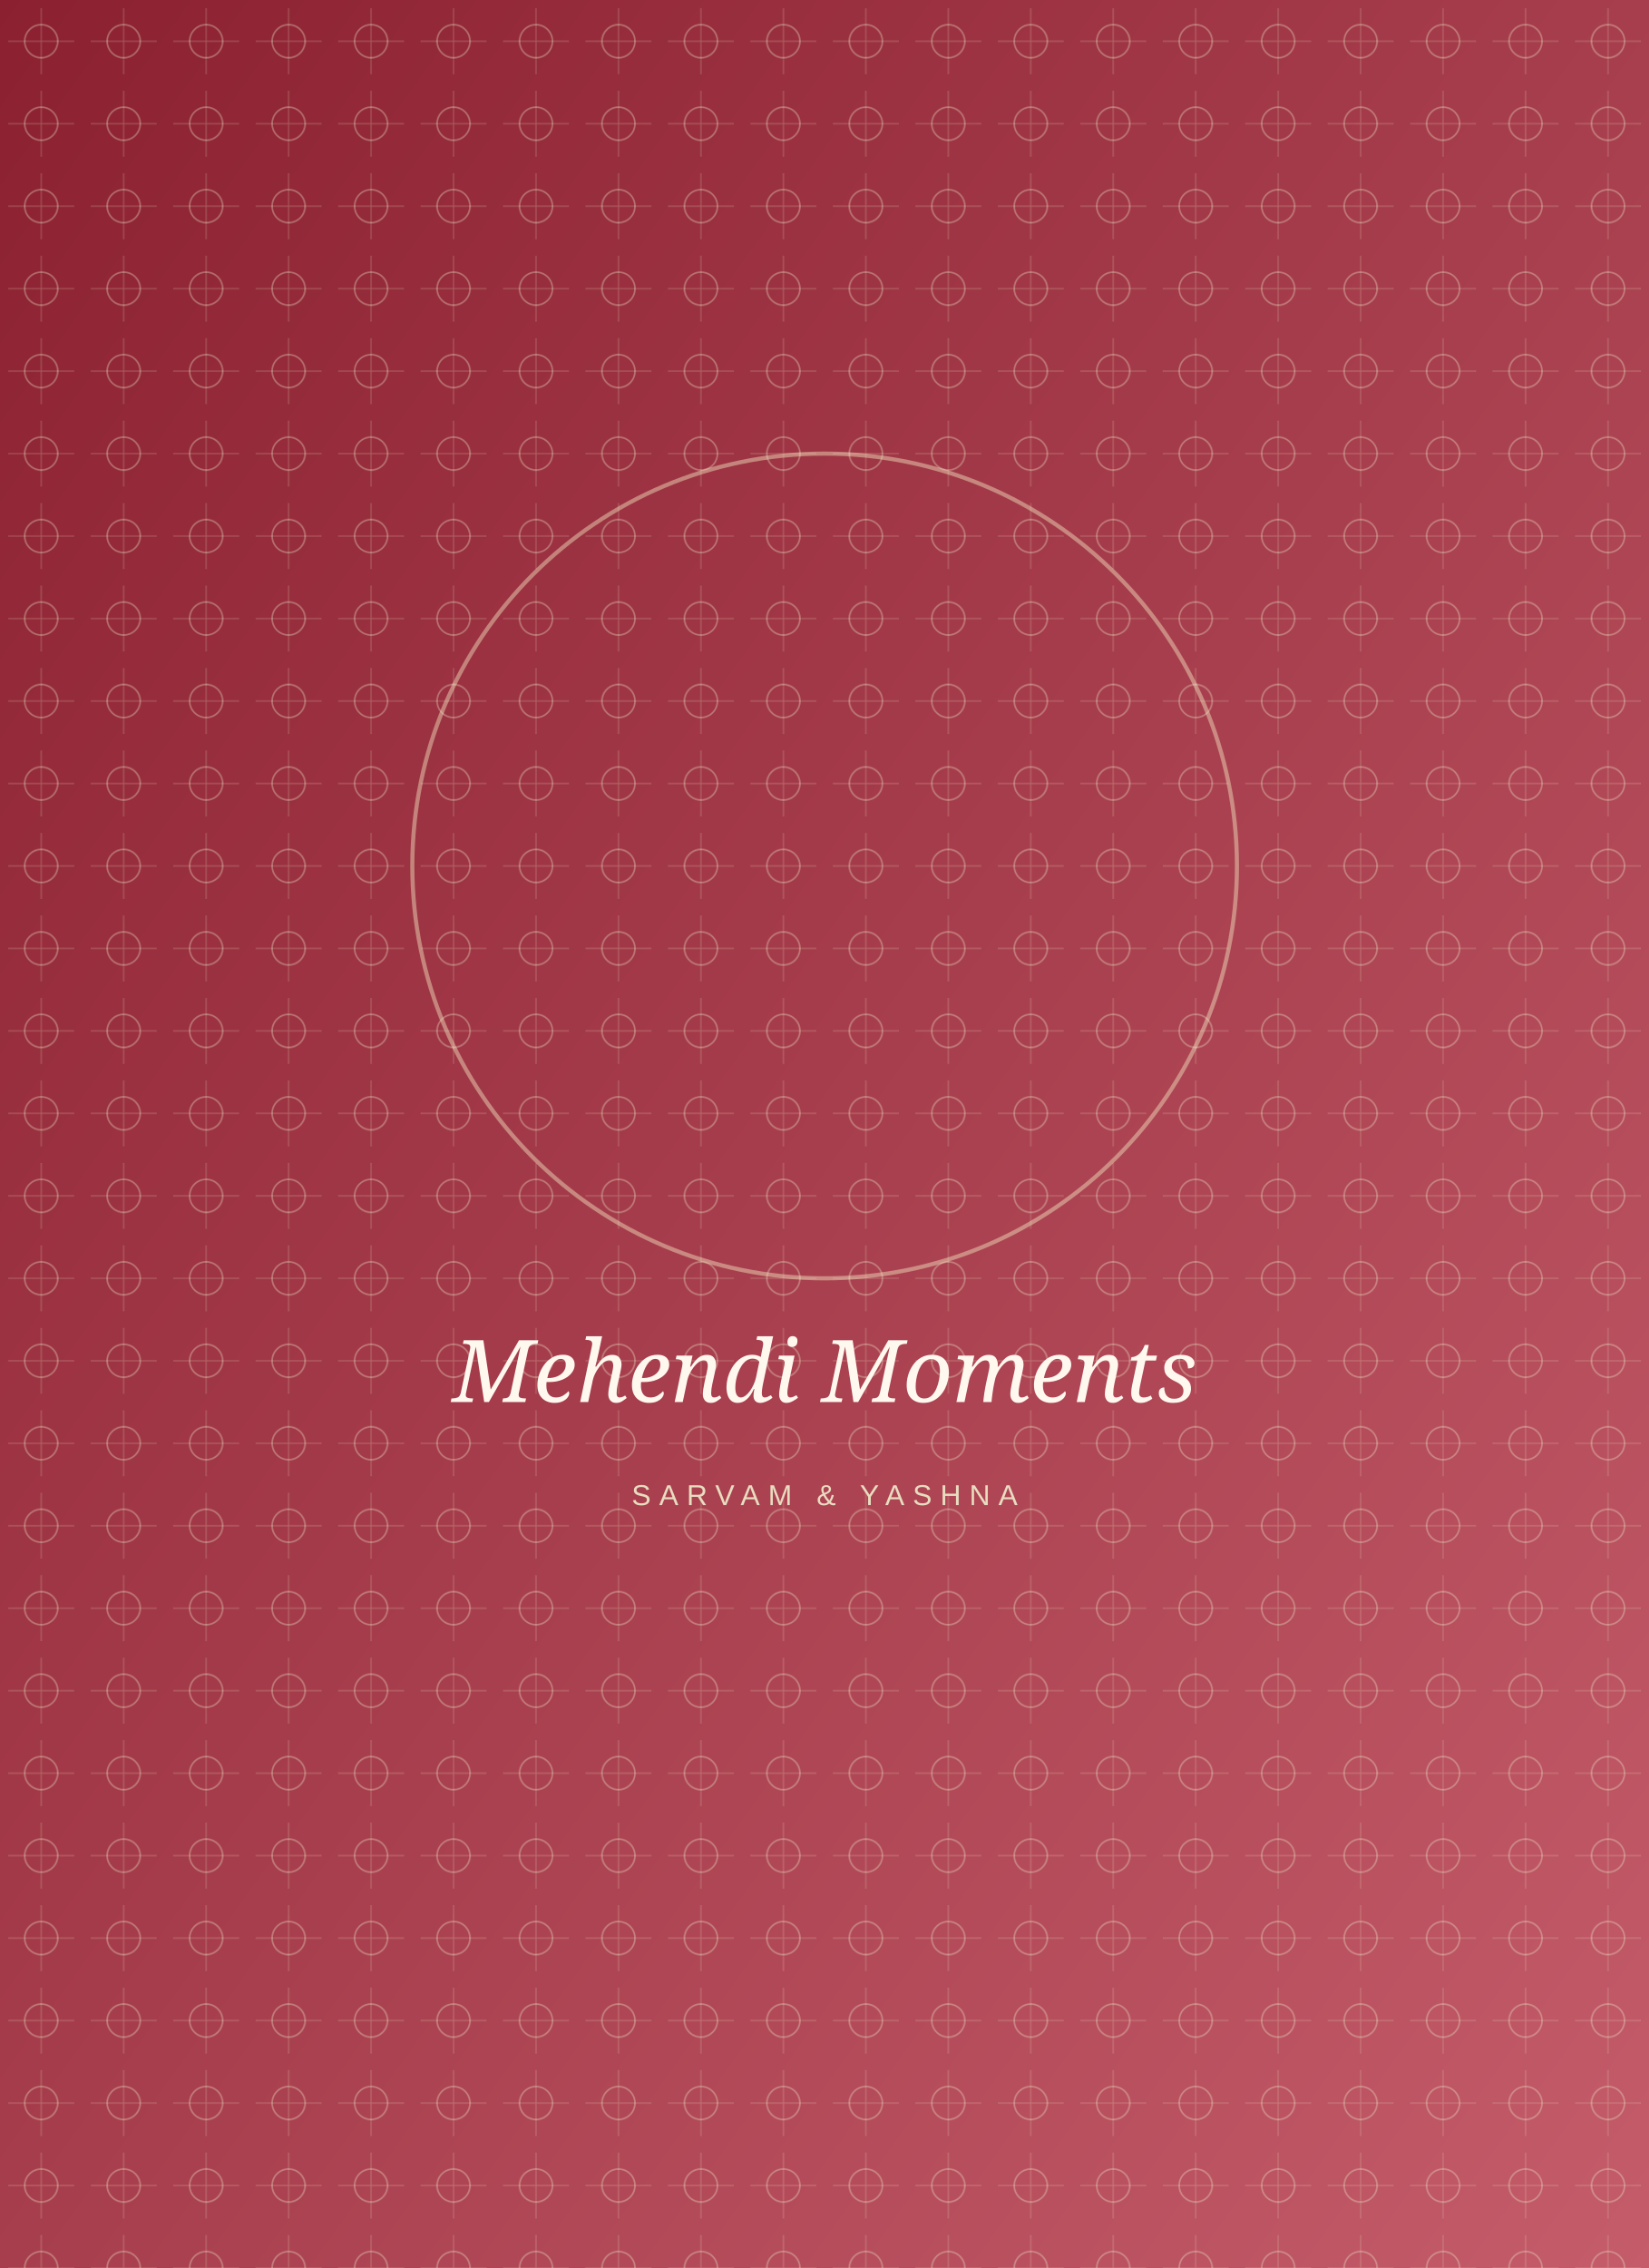
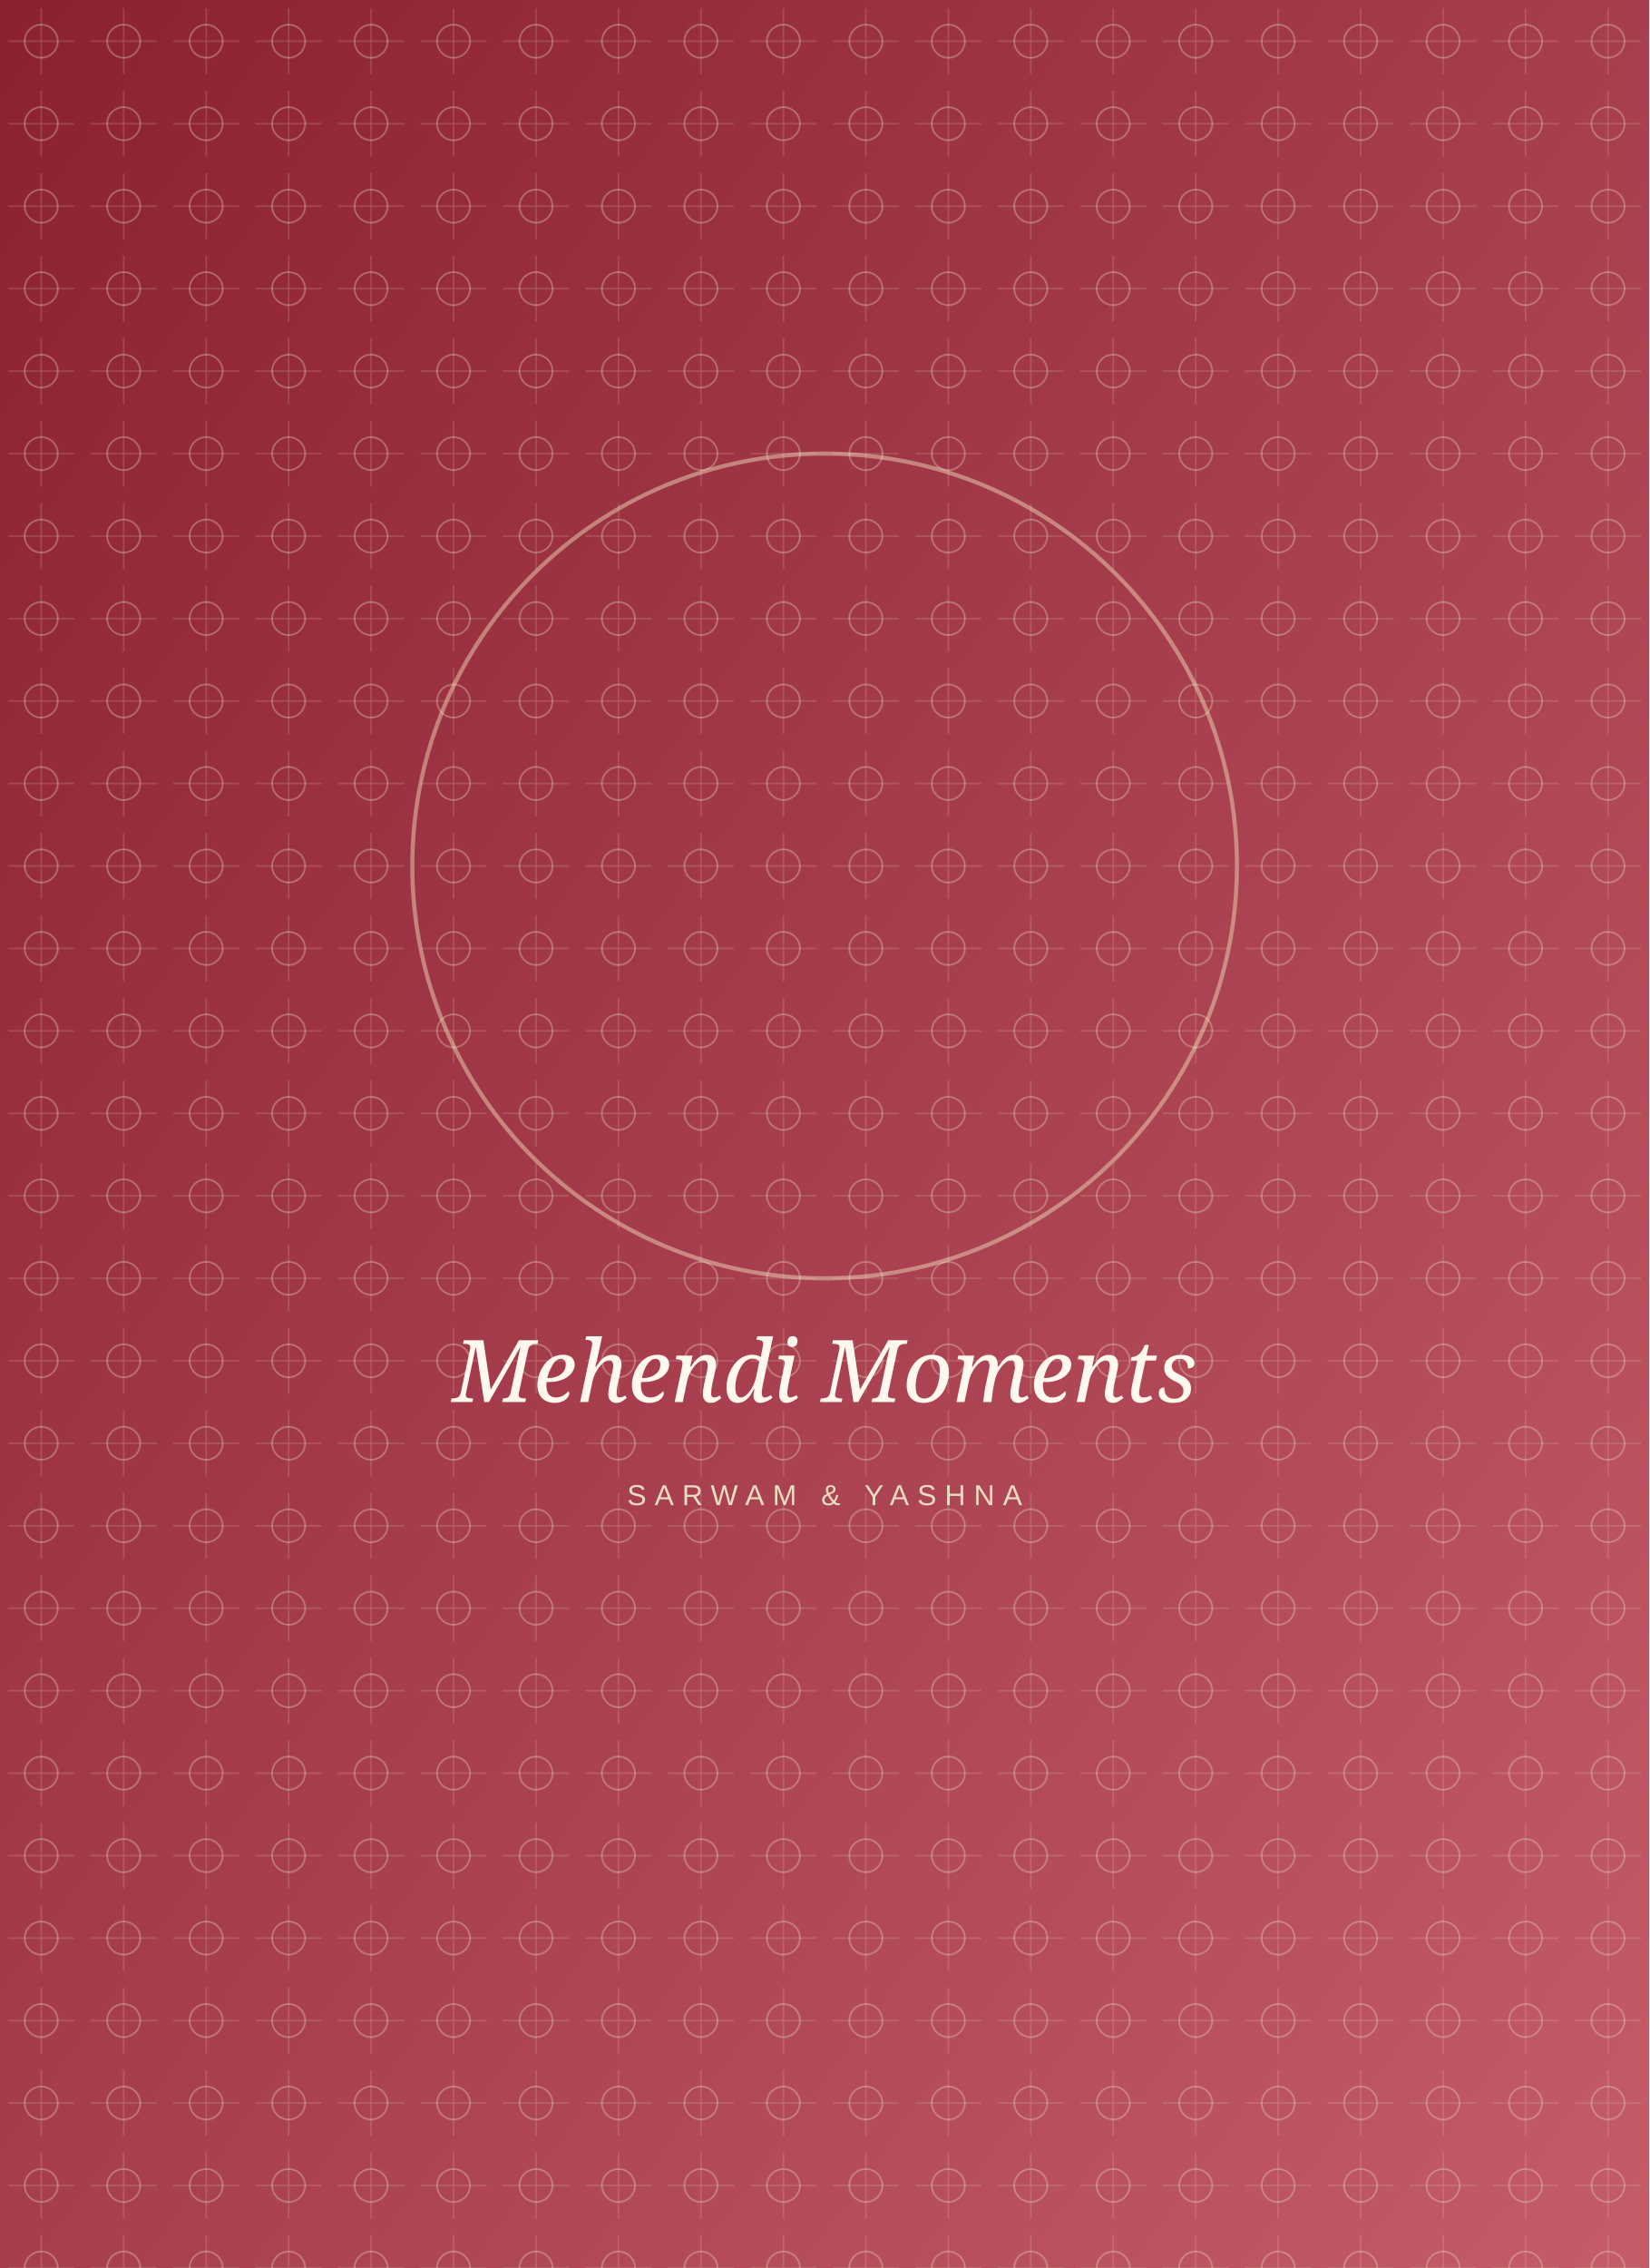
<svg xmlns="http://www.w3.org/2000/svg" viewBox="0 0 800 1100">
  <defs>
    <linearGradient id="bg" x1="0" y1="0" x2="1" y2="1">
      <stop stop-color="#8a2030" />
      <stop offset="1" stop-color="#c45c6a" />
    </linearGradient>
    <pattern id="p" width="40" height="40" patternUnits="userSpaceOnUse">
      <circle cx="20" cy="20" r="8" fill="none" stroke="#f0e8c8" stroke-width=".8" opacity=".35" />
      <path d="M20 4v32M4 20h32" stroke="#f0e8c8" stroke-width=".5" opacity=".25" />
    </pattern>
  </defs>
  <rect width="800" height="1100" fill="url(#bg)" />
  <rect width="800" height="1100" fill="url(#p)" />
  <circle cx="400" cy="420" r="200" fill="none" stroke="#f5e6c0" stroke-width="2" opacity=".45" />
  <text x="400" y="680" text-anchor="middle" fill="#fff8ee" font-family="Georgia,serif" font-size="42" font-style="italic">Mehendi Moments</text>
-   <text x="400" y="730" text-anchor="middle" fill="#e8dcc0" font-family="Arial" font-size="14" letter-spacing="4">SARVAM &amp; YASHNA</text>
+   <text x="400" y="730" text-anchor="middle" fill="#e8dcc0" font-family="Arial" font-size="14" letter-spacing="4">SARWAM &amp; YASHNA</text>
</svg>
